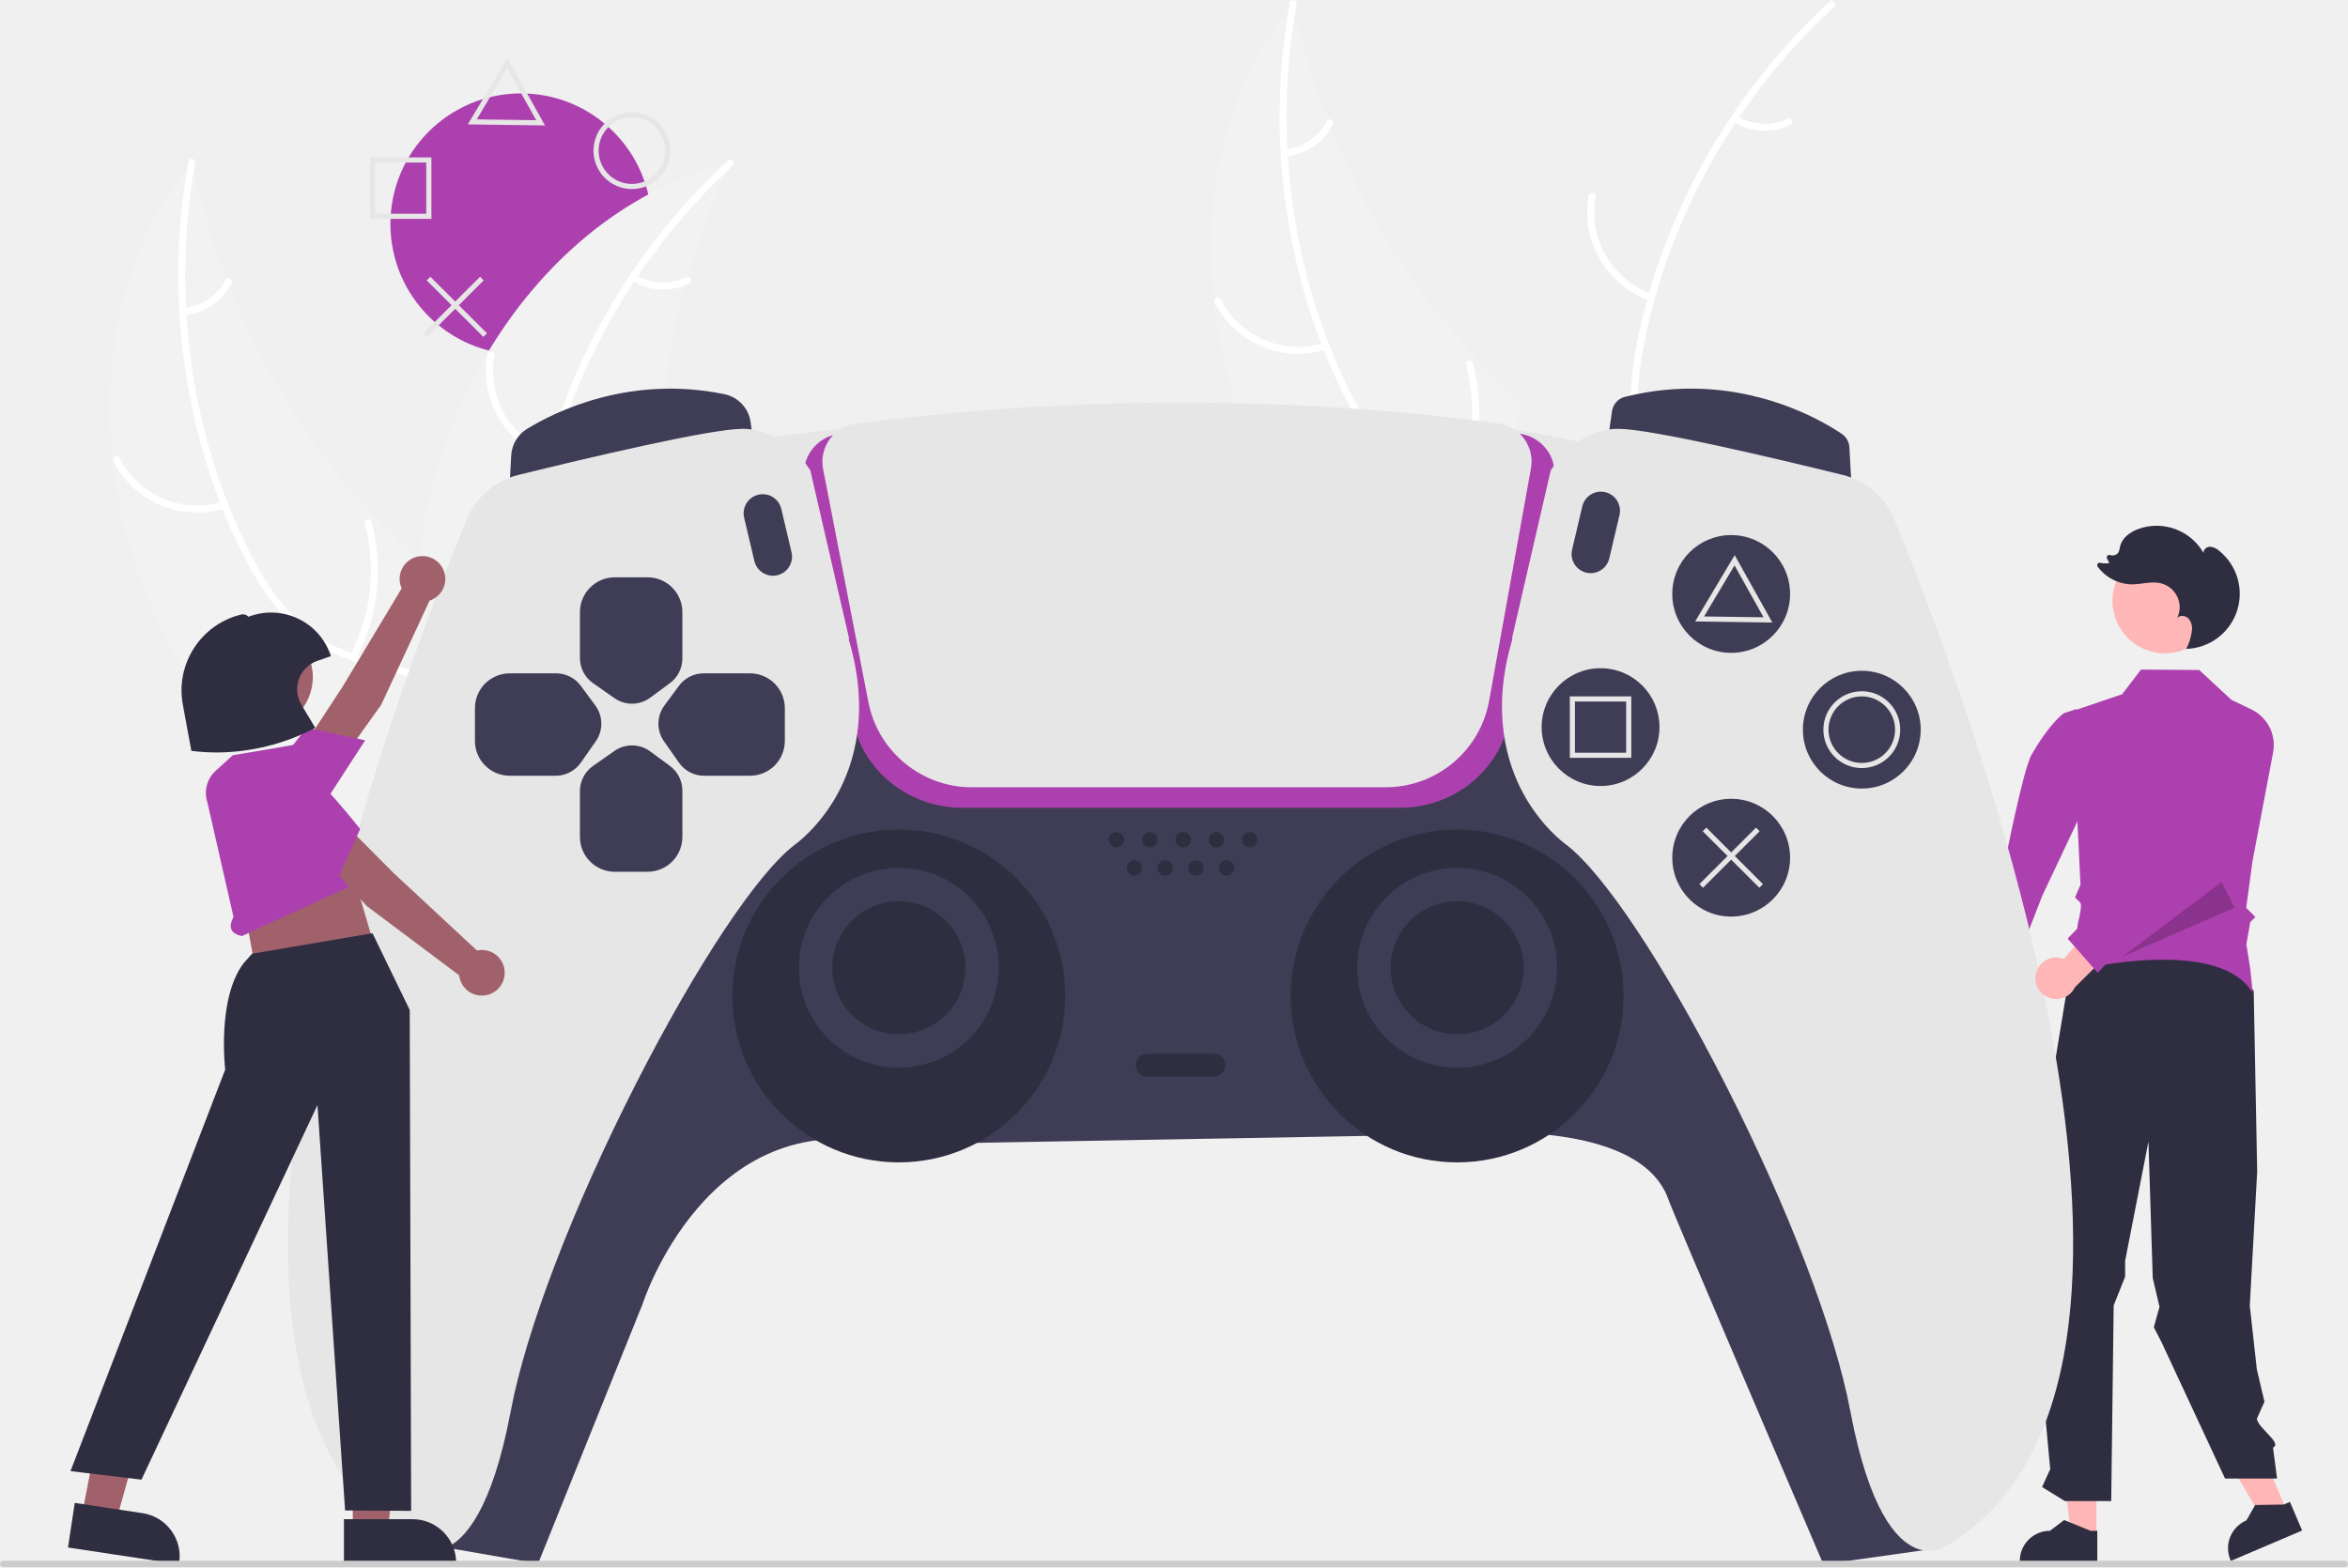
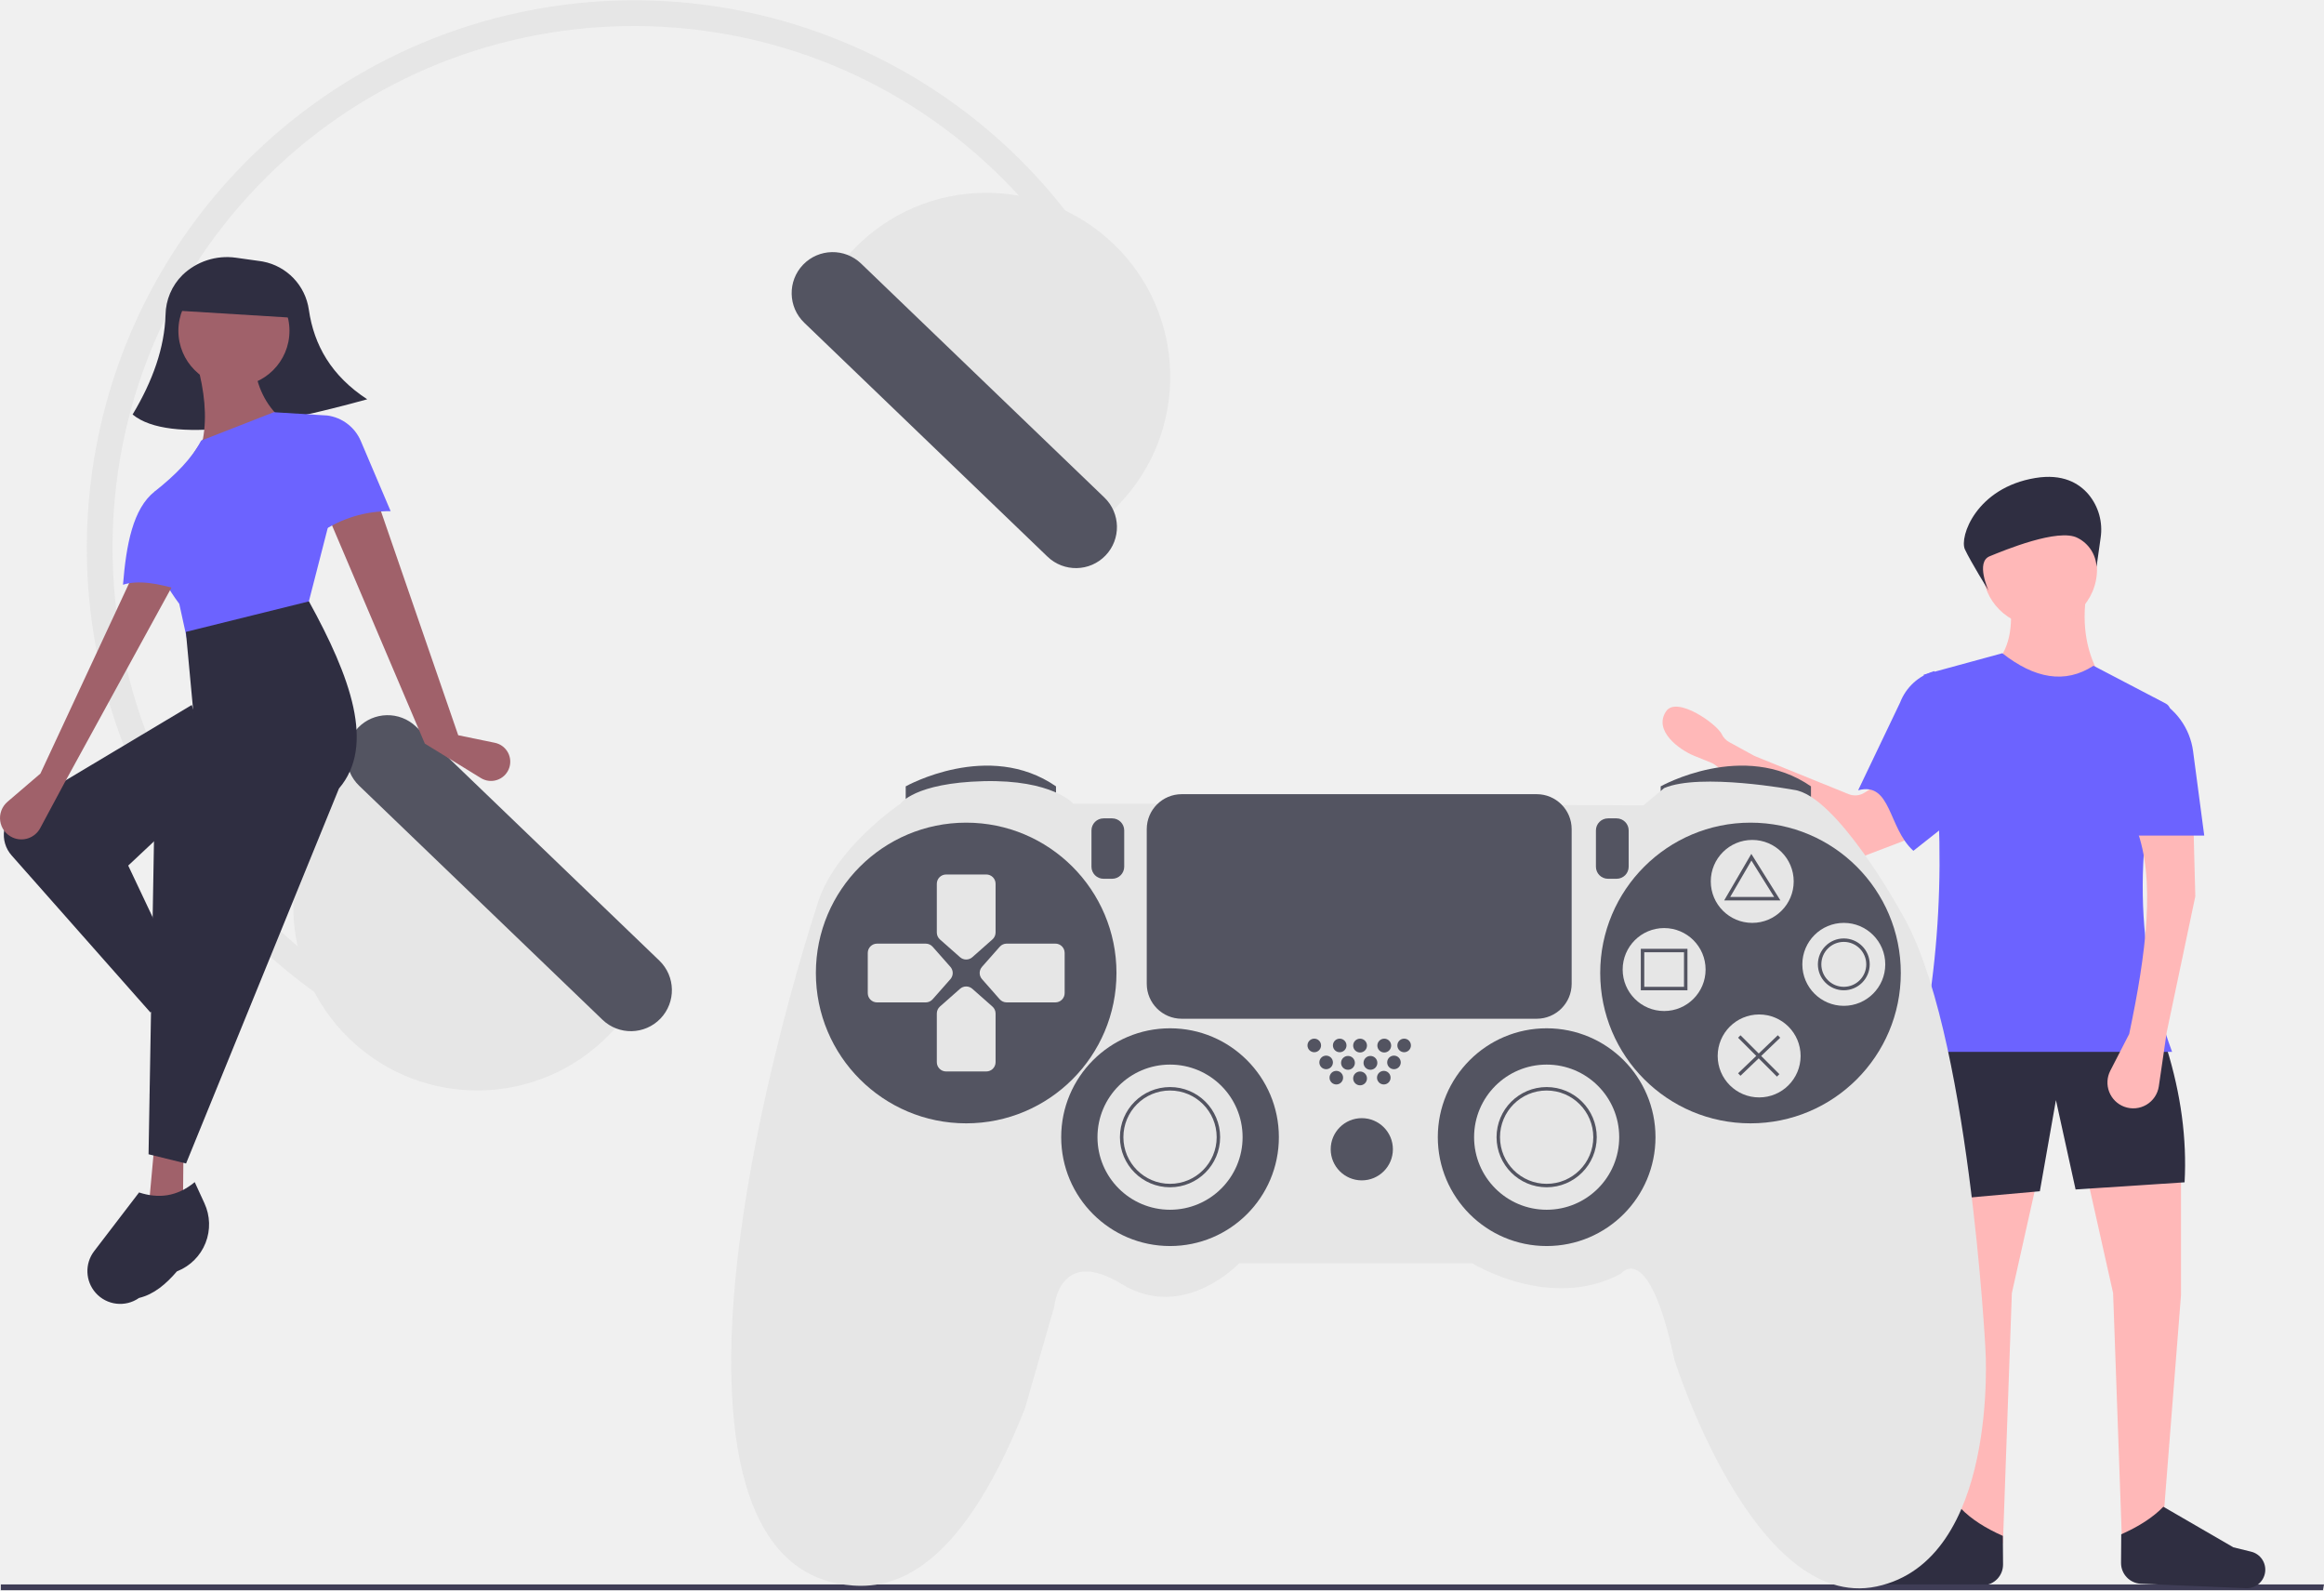
- <svg xmlns="http://www.w3.org/2000/svg" id="bb8a55da-36b7-4070-be8a-1e4e62c87f0e" data-name="Layer 1" width="916.775" height="612.055" viewBox="0 0 916.775 612.055">
-   <polygon points="893.363 591.2 884.309 595.057 865.118 561.972 878.481 556.278 893.363 591.2" fill="#ffb6b6" />
-   <polygon points="818.545 599.767 808.704 599.766 804.022 561.806 818.547 561.806 818.545 599.767" fill="#ffb6b6" />
-   <path d="M960.504,754.006,930.24,754.005v-.383a11.78,11.78,0,0,1,11.78-11.779h.001l5.528-4.194,10.314,4.195,2.642 0Z" transform="translate(-141.6125 -143.9725)" fill="#2f2e41" />
-   <path d="M1040.481,741.744l-27.841,11.865-.15-.352a11.78,11.78,0,0,1,6.218-15.455l.001-0,3.441-6.026,11.133-.185,2.43-1.036Z" transform="translate(-141.6125 -143.9725)" fill="#2f2e41" />
-   <path d="M950.504,519.075l-14.957,91.075,4.071,13.572-5.341,9.612,7.844,84.415-3.184,7.01,8.896,5.487h18.102l.961-76.421,4.472-11.22V636.42l9.103-46.6,1.676,53.304,2.648,11.238-2.224,8.001,2.906,5.606,24.906,53.48h20.299l-1.57-12.094h0c3.637-1.841-5.46-7.223-6.334-11.204l2.989-6.725-2.989-12.703-2.741-24.822,2.89-52.395-1.36-70.556c-6.815-9.137-14.376-16.184-23.746-18.158Z" transform="translate(-141.6125 -143.9725)" fill="#2f2e41" />
-   <circle id="e3f68381-4551-4dde-a951-c654c55667ae" data-name="ab6171fa-7d69-4734-b81c-8dff60f9761b" cx="845.316" cy="234.649" r="20.513" fill="#ffb6b6" />
-   <path d="M902.352,540.594a8.072,8.072,0,0,1,7.543-9.814l8.263-27.471,9.553,11.444-9.312,24.332a8.116,8.116,0,0,1-16.048,1.509Z" transform="translate(-141.6125 -143.9725)" fill="#ffb6b6" />
-   <path id="eb9b57ee-86ab-410d-b03f-f9f5ae1c3330" data-name="f348f81f-b961-4ae4-bc6b-758f6acfb12a" d="M955.956,427.68l-3.703-6.766-4.772,1.593s-5.268,3.399-12.645,16.233c-3.412,5.936-10.787,43.997-10.787,43.997L906.81,528.384l17.575,2.971,14.664-37.618,17-36Z" transform="translate(-141.6125 -143.9725)" fill="#ad40af" />
-   <path d="M986.168,518.788c14.443,0,29.016,2.844,34.984,13.01-.156-2.21-.547-6.043-.953-9.56l-1.493-9.449,1.513-8.664,2-2-3.582-3.582,2.443-18.084,8.065-42.603A15.471,15.471,0,0,0,1020.62,421.034l-7.749-3.726-12.561-11.651-22.722-.17-7.413,9.637-19.514,6.628,3.275,67.761-2.147,5.01c.481.442,1.497,1.386,2.046,1.995.778.86-.213,5.291-.873,7.854l-.907,6.831,2.855,2.04-3.711,4.384-.742,5.565C954.144,522.32,970.076,518.788,986.168,518.788Z" transform="translate(-141.6125 -143.9725)" fill="#ad40af" />
-   <path d="M992.176,398.13q.131-.289.262-.581c-.034.001-.067.006-.1.007Z" transform="translate(-141.6125 -143.9725)" fill="#2f2e41" />
-   <path d="M1008.012,359.041a5.71,5.71,0,0,0-3.577-1.546c-1.326.043-2.672,1.241-2.397,2.539A21.08,21.08,0,0,0,976.67,350.521c-3.297,1.163-6.53,3.49-7.287,6.903a6.217,6.217,0,0,1-.783,2.548,2.909,2.909,0,0,1-3.096.784l-.033-.01a.969.969,0,0,0-1.171,1.368l.933,1.74a7.475,7.475,0,0,1-3.561-.076.968.968,0,0,0-1.028,1.507,16.879,16.879,0,0,0,13.459,6.918c3.727-.023,7.493-1.307,11.12-.45a9.659,9.659,0,0,1,6.497,13.56c1.114-1.219,3.268-.93,4.408.265a6.046,6.046,0,0,1,1.32,4.626,21.465,21.465,0,0,1-2.204,7.205,21.54,21.54,0,0,0,12.768-38.37Z" transform="translate(-141.6125 -143.9725)" fill="#2f2e41" />
-   <circle cx="203.437" cy="87.481" r="51" fill="#ad40af" />
-   <path d="M201.709,383.163c-25.59-56.603-24.647-128.351,15.068-176.115A286.207,286.207,0,0,0,319.216,374.734c20.447,16.145,44.87,31.973,50.455,57.42,3.476,15.834-1.451,32.581-9.968,46.373-8.518,13.793-20.39,25.139-32.127,36.32l-1.317,3.826C275.186,483.313,227.299,439.767,201.709,383.163Z" transform="translate(-141.6125 -143.9725)" fill="#f2f2f2" />
-   <path d="M217.882,207.738c-9.14,50.048-2.35,103.341,19.866,149.194,4.803,9.913,10.538,19.552,18.216,27.525,7.682,7.977,16.866,12.998,27.432,16.083,9.659,2.82,19.866,4.586,28.672,9.706,9.281,5.396,15.041,14.45,17.285,24.832,2.745,12.703.763,25.636-1.616,38.215-2.641,13.967-5.605,28.432-1.778,42.473.464,1.701-2.203,2.321-2.666.623-6.658-24.428,6.287-48.521,4.478-73.08-.844-11.46-5.147-22.735-14.974-29.375-8.593-5.806-19.116-7.637-28.921-10.408-10.295-2.91-19.541-7.354-27.409-14.726-8.048-7.541-14.172-16.976-19.207-26.723-11.356-21.982-18.842-46.201-22.802-70.586a248.968,248.968,0,0,1,.809-84.56c.316-1.729,2.93-.909,2.616.808Z" transform="translate(-141.6125 -143.9725)" fill="#fff" />
-   <path d="M229.741,342.409A36.702,36.702,0,0,1,185.858,324.161c-.796-1.571,1.608-2.882,2.405-1.309a33.986,33.986,0,0,0,40.855,16.891c1.675-.546,2.288,2.124.623,2.666Z" transform="translate(-141.6125 -143.9725)" fill="#fff" />
-   <path d="M278.311,399.756a70.741,70.741,0,0,0,5.722-51.235c-.458-1.703,2.209-2.323,2.666-.623a73.581,73.581,0,0,1-6.063,53.303c-.826,1.56-3.147.106-2.325-1.445Z" transform="translate(-141.6125 -143.9725)" fill="#fff" />
-   <path d="M213.423,264.354a20.775,20.775,0,0,0,16.281-11.115c.806-1.57,3.126-.114,2.325,1.445a23.28,23.28,0,0,1-17.984,12.336,1.415,1.415,0,0,1-1.644-1.022,1.376,1.376,0,0,1,1.022-1.644Z" transform="translate(-141.6125 -143.9725)" fill="#fff" />
-   <path d="M427.099,207.602c-.475.994-.951,1.989-1.415,3.003a273.598,273.598,0,0,0-15.618,41.543c-.332,1.097-.653,2.213-.953,3.317a288.435,288.435,0,0,0-8.762,105.831,280.106,280.106,0,0,0,7.598,41.875c4.961,18.983,11.849,39.171,10.295,58.126a48.054,48.054,0,0,1-.786,5.895l-86.43,52.791c-.257.021-.502.063-.76.085l-3.354,2.266c-.235-.696-.463-1.423-.698-2.119-.138-.403-.256-.818-.394-1.221-.086-.273-.171-.546-.264-.787-.029-.091-.057-.182-.074-.253-.093-.241-.154-.475-.235-.696q-1.933-6.089-3.786-12.227c-.012-.02-.012-.02-.005-.051-9.337-31.202-16.151-63.457-17.852-95.721-.051-.971-.115-1.961-.126-2.955a267.285,267.285,0,0,1,1.507-43.592,236.291,236.291,0,0,1,4.046-23.564,196.492,196.492,0,0,1,22.763-57.063c21.002-35.301,53.061-63.492,92.296-73.73C425.098,208.094,426.084,207.844,427.099,207.602Z" transform="translate(-141.6125 -143.9725)" fill="#f2f2f2" />
-   <path d="M427.575,208.818c-37.43,34.458-64.095,81.097-73.964,131.084-2.134,10.807-3.358,21.956-2.027,32.945,1.331,10.994,5.641,20.533,12.22,29.357,6.014,8.067,13.101,15.623,17.049,25.012,4.162,9.896,3.31,20.593-1.149,30.234-5.456,11.796-14.826,20.928-24.298,29.54-10.518,9.562-21.594,19.327-26.992,32.842-.654,1.637-3.157.527-2.504-1.108,9.391-23.513,34.233-34.956,47.575-55.655,6.226-9.659,9.578-21.252,5.73-32.469-3.365-9.809-10.666-17.607-16.826-25.723-6.468-8.522-11.175-17.637-13.018-28.26-1.885-10.867-1.095-22.087.753-32.901,4.168-24.389,12.772-48.233,24.291-70.088a248.968,248.968,0,0,1,51.557-67.03c1.293-1.19,2.887,1.038,1.602,2.22Z" transform="translate(-141.6125 -143.9725)" fill="#fff" />
-   <path d="M355.962,323.484A36.702,36.702,0,0,1,331.911,282.494c.31-1.734,3.019-1.333,2.709.403a33.986,33.986,0,0,0,22.451,38.084c1.666.573.548,3.073-1.108,2.504Z" transform="translate(-141.6125 -143.9725)" fill="#fff" />
-   <path d="M360.216,398.515A70.741,70.741,0,0,0,395.632,361.052c.66-1.635,3.163-.525,2.504,1.108a73.581,73.581,0,0,1-36.933,38.909c-1.599.748-2.577-1.81-.987-2.554Z" transform="translate(-141.6125 -143.9725)" fill="#fff" />
-   <path d="M389.928,251.337a20.775,20.775,0,0,0,19.691.927c1.589-.768,2.565,1.791.987,2.554a23.28,23.28,0,0,1-21.786-.977,1.415,1.415,0,0,1-.698-1.806,1.376,1.376,0,0,1,1.806-.698Z" transform="translate(-141.6125 -143.9725)" fill="#fff" />
-   <path d="M631.709,321.163c-25.59-56.603-24.647-128.351,15.068-176.115A286.207,286.207,0,0,0,749.216,312.734c20.447,16.145,44.87,31.973,50.455,57.42,3.476,15.834-1.451,32.581-9.968,46.373-8.518,13.793-20.39,25.139-32.127,36.32l-1.317,3.826C705.186,421.313,657.299,377.767,631.709,321.163Z" transform="translate(-141.6125 -143.9725)" fill="#f2f2f2" />
-   <path d="M647.882,145.738c-9.14,50.048-2.35,103.341,19.866,149.194,4.803,9.913,10.538,19.552,18.216,27.525,7.682,7.977,16.866,12.998,27.432,16.083,9.659,2.82,19.866,4.586,28.672,9.706,9.281,5.396,15.041,14.45,17.285,24.832,2.745,12.703.763,25.636-1.616,38.215-2.641,13.967-5.605,28.432-1.778,42.473.464,1.701-2.203,2.321-2.666.623-6.658-24.428,6.287-48.521,4.478-73.08-.844-11.46-5.147-22.735-14.974-29.375-8.593-5.806-19.116-7.637-28.921-10.408-10.295-2.91-19.541-7.354-27.409-14.726-8.048-7.541-14.172-16.976-19.207-26.723-11.356-21.982-18.842-46.201-22.802-70.586a248.968,248.968,0,0,1,.809-84.56c.316-1.729,2.93-.909,2.616.808Z" transform="translate(-141.6125 -143.9725)" fill="#fff" />
-   <path d="M659.741,280.409A36.702,36.702,0,0,1,615.858,262.161c-.796-1.571,1.608-2.882,2.405-1.309a33.986,33.986,0,0,0,40.855,16.891c1.675-.546,2.288,2.124.623,2.666Z" transform="translate(-141.6125 -143.9725)" fill="#fff" />
-   <path d="M708.311,337.756a70.741,70.741,0,0,0,5.722-51.235c-.458-1.703,2.209-2.323,2.666-.623a73.581,73.581,0,0,1-6.063,53.303c-.826,1.56-3.147.106-2.325-1.445Z" transform="translate(-141.6125 -143.9725)" fill="#fff" />
-   <path d="M643.423,202.354a20.775,20.775,0,0,0,16.281-11.115c.806-1.57,3.126-.114,2.325,1.445a23.28,23.28,0,0,1-17.984,12.336,1.415,1.415,0,0,1-1.644-1.022,1.376,1.376,0,0,1,1.022-1.644Z" transform="translate(-141.6125 -143.9725)" fill="#fff" />
-   <path d="M857.099,145.602c-.475.994-.951,1.989-1.415,3.003a273.598,273.598,0,0,0-15.618,41.543c-.332,1.097-.653,2.213-.953,3.317a288.435,288.435,0,0,0-8.762,105.831,280.106,280.106,0,0,0,7.598,41.875c4.961,18.983,11.849,39.171,10.295,58.126a48.054,48.054,0,0,1-.786,5.895l-86.43,52.791c-.257.021-.502.063-.76.085l-3.354,2.266c-.235-.696-.463-1.423-.698-2.119-.138-.403-.256-.818-.394-1.221-.086-.273-.171-.546-.264-.787-.029-.091-.057-.182-.074-.253-.093-.241-.154-.475-.235-.696q-1.933-6.089-3.786-12.227c-.012-.02-.012-.02-.005-.051-9.337-31.202-16.151-63.457-17.852-95.721-.051-.971-.115-1.961-.126-2.955a267.285,267.285,0,0,1,1.507-43.592,236.291,236.291,0,0,1,4.046-23.564,196.492,196.492,0,0,1,22.763-57.063c21.002-35.301,53.061-63.492,92.296-73.73C855.098,146.094,856.083,145.844,857.099,145.602Z" transform="translate(-141.6125 -143.9725)" fill="#f0f0f0" />
-   <path d="M857.575,146.818c-37.43,34.458-64.095,81.097-73.964,131.084-2.134,10.807-3.358,21.956-2.027,32.945,1.331,10.994,5.641,20.533,12.22,29.357,6.014,8.067,13.101,15.623,17.049,25.012,4.162,9.896,3.31,20.593-1.149,30.234-5.456,11.796-14.826,20.928-24.298,29.54-10.518,9.562-21.594,19.327-26.992,32.842-.654,1.637-3.157.527-2.504-1.108,9.391-23.513,34.233-34.956,47.575-55.655,6.226-9.659,9.578-21.252,5.73-32.469-3.365-9.809-10.666-17.607-16.826-25.723-6.468-8.522-11.175-17.637-13.018-28.26-1.885-10.867-1.095-22.087.753-32.901,4.168-24.389,12.772-48.233,24.291-70.088a248.968,248.968,0,0,1,51.557-67.03c1.293-1.19,2.887,1.038,1.602,2.22Z" transform="translate(-141.6125 -143.9725)" fill="#fff" />
-   <path d="M785.962,261.484A36.702,36.702,0,0,1,761.911,220.494c.31-1.734,3.019-1.333,2.709.403a33.986,33.986,0,0,0,22.451,38.084c1.666.573.548,3.073-1.108,2.504Z" transform="translate(-141.6125 -143.9725)" fill="#fff" />
-   <path d="M790.216,336.515A70.741,70.741,0,0,0,825.632,299.052c.66-1.635,3.163-.525,2.504,1.108a73.581,73.581,0,0,1-36.933,38.909c-1.599.748-2.577-1.81-.987-2.554Z" transform="translate(-141.6125 -143.9725)" fill="#fff" />
-   <path d="M819.928,189.337a20.775,20.775,0,0,0,19.691.927c1.589-.768,2.565,1.791.987,2.554a23.28,23.28,0,0,1-21.786-.977,1.415,1.415,0,0,1-.698-1.806,1.376,1.376,0,0,1,1.806-.698Z" transform="translate(-141.6125 -143.9725)" fill="#fff" />
-   <path d="M305.549,740.954l9.447,7.316,36.729,6.373L392.549,653.162s25-78.209,95-62.209l225-4s69.083-7.08,80.5,25.5c2.162,6.171,60.5,142.5,60.5,142.5l40.902-5.773-4.902-116.227-97.146-225.5-168.854-10.543-174,12.043Z" transform="translate(-141.6125 -143.9725)" fill="#3f3d56" />
-   <circle cx="350.937" cy="388.981" r="65" fill="#2f2e41" />
-   <circle cx="568.937" cy="388.981" r="65" fill="#2f2e41" />
-   <path d="M416.549,319.954l26.763-5.248s201.504-28.752,328.87,5.248l-9.634,27-337-2Z" transform="translate(-141.6125 -143.9725)" fill="#e6e6e6" />
-   <path d="M688.238,459.454H517.229c-20.764,0-38.709-14.377-42.67-34.187l-18.715-93.604a14.991,14.991,0,0,1,2.59-11.824,15.938,15.938,0,0,1,10.949-6.432c90.192-11.195,179.502-11.214,265.45-.058a15.699,15.699,0,0,1,10.79,6.352,15.013,15.013,0,0,1,2.671,11.672l-17.276,93.317C727.29,444.833,709.298,459.454,688.238,459.454Z" transform="translate(-141.6125 -143.9725)" fill="#ad40af" />
-   <path d="M340.479,335.193l.745-13.395a12.935,12.935,0,0,1,6.149-10.306c10.797-6.624,39.923-21.208,77.092-13.563a12.977,12.977,0,0,1,10.212,10.846l.995,6.97Z" transform="translate(-141.6125 -143.9725)" fill="#3f3d56" />
-   <path d="M864.62,335.193l-95.193-19.448,1.599-11.197A6.692,6.692,0,0,1,776.036,298.978c42.865-10.757,75.676,8.346,84.711,14.458a6.761,6.761,0,0,1,2.952,5.197Z" transform="translate(-141.6125 -143.9725)" fill="#3f3d56" />
-   <path d="M310.254,749.689a11.995,11.995,0,0,1-6.492-1.826c-25.489-14.884-41.379-42.159-47.194-81.046-4.803-32.121-2.797-72.438,5.961-119.833C278.058,462.957,310.605,378.968,323.877,346.758a29.376,29.376,0,0,1,20.071-17.284c27.362-6.73,75.127-18.02,87.601-18.02,17.095,0,26.344,16.092,26.436,16.255l.051.133,15.013,65.101v.939c8.282,28.022,2.128,48.265-4.497,60.313-7.191,13.077-16.496,19.606-16.588,19.67-14.611,11.123-38.415,46.956-62.105,93.503-24.619,48.372-42.869,96.102-48.818,127.679-7.282,38.649-17.956,50.481-25.628,53.601A13.602,13.602,0,0,1,310.254,749.689Z" transform="translate(-141.6125 -143.9725)" fill="#e6e6e6" />
-   <path d="M682.601,451.454H521.021a41.168,41.168,0,0,1-40.345-33.262l-17.683-91.036a15.02,15.02,0,0,1,12.814-17.769c85.224-10.888,169.614-10.907,250.825-.057a15.006,15.006,0,0,1,12.741,17.543L723.051,417.63A41.065,41.065,0,0,1,682.601,451.454Z" transform="translate(-141.6125 -143.9725)" fill="#e6e6e6" />
-   <path d="M894.848,749.69a13.609,13.609,0,0,1-5.162-1.043c-7.672-3.119-18.347-14.951-25.628-53.601-5.949-31.577-24.199-79.307-48.818-127.679-23.69-46.547-47.495-82.38-62.124-93.516-.075-.051-9.379-6.58-16.57-19.657-6.625-12.048-12.779-32.291-4.497-60.313l.013-1.052L747.078,327.771l.035-.062c.092-.163,9.341-16.255,26.436-16.255,12.474,0,60.239,11.29,87.601,18.02a29.38,29.38,0,0,1,20.071,17.284h0c13.272,32.21,45.819,116.199,61.348,200.226,8.759,47.395,10.765,87.712,5.961,119.833-5.815,38.887-21.706,66.162-47.229,81.068A11.948,11.948,0,0,1,894.848,749.69Z" transform="translate(-141.6125 -143.9725)" fill="#e6e6e6" />
-   <circle cx="350.937" cy="377.981" r="39" fill="#3f3d56" />
-   <circle cx="350.937" cy="377.981" r="26" fill="#2f2e41" />
-   <circle cx="568.937" cy="377.981" r="39" fill="#3f3d56" />
-   <circle cx="568.937" cy="377.981" r="26" fill="#2f2e41" />
-   <circle cx="435.937" cy="327.981" r="3" fill="#2f2e41" />
-   <circle cx="448.937" cy="327.981" r="3" fill="#2f2e41" />
-   <circle cx="442.937" cy="338.981" r="3" fill="#2f2e41" />
-   <circle cx="454.937" cy="338.981" r="3" fill="#2f2e41" />
-   <circle cx="466.937" cy="338.981" r="3" fill="#2f2e41" />
-   <circle cx="478.937" cy="338.981" r="3" fill="#2f2e41" />
-   <circle cx="461.937" cy="327.981" r="3" fill="#2f2e41" />
-   <circle cx="474.937" cy="327.981" r="3" fill="#2f2e41" />
-   <circle cx="487.937" cy="327.981" r="3" fill="#2f2e41" />
-   <path d="M615.549,564.454h-26a4.5,4.5,0,1,1,0-9h26a4.5,4.5,0,0,1,0,9Z" transform="translate(-141.6125 -143.9725)" fill="#2f2e41" />
-   <path d="M443.393,368.84a7.464,7.464,0,0,1-7.244-5.75l-3.987-16.928a7.457,7.457,0,0,1,14.517-3.419l3.987,16.928a7.467,7.467,0,0,1-7.272,9.169Z" transform="translate(-141.6125 -143.9725)" fill="#3f3d56" />
-   <path d="M762.705,367.84a7.467,7.467,0,0,1-7.272-9.169l3.987-16.928a7.457,7.457,0,0,1,14.517,3.419l-3.987,16.928a7.464,7.464,0,0,1-7.244,5.75Z" transform="translate(-141.6125 -143.9725)" fill="#3f3d56" />
-   <path d="M388.378,418.807a11.942,11.942,0,0,1-6.858-2.164l-8.37-5.859a11.968,11.968,0,0,1-5.101-9.797V383.044a13.606,13.606,0,0,1,13.59-13.59h12.819a13.606,13.606,0,0,1,13.59,13.59v18.12a12.002,12.002,0,0,1-4.865,9.627l-7.712,5.683A11.942,11.942,0,0,1,388.378,418.807Z" transform="translate(-141.6125 -143.9725)" fill="#3f3d56" />
-   <path d="M394.459,484.454H381.64a13.606,13.606,0,0,1-13.59-13.59V452.92a11.968,11.968,0,0,1,5.101-9.797l8.37-5.859a11.95,11.95,0,0,1,13.952.17l7.712,5.683a12.002,12.002,0,0,1,4.865,9.627V470.863A13.606,13.606,0,0,1,394.459,484.454Z" transform="translate(-141.6125 -143.9725)" fill="#3f3d56" />
-   <path d="M434.459,446.954H416.516a11.968,11.968,0,0,1-9.797-5.101l-5.859-8.37a11.949,11.949,0,0,1,.17-13.952l5.683-7.712a12.002,12.002,0,0,1,9.627-4.865h18.12a13.606,13.606,0,0,1,13.59,13.59V433.363A13.606,13.606,0,0,1,434.459,446.954Z" transform="translate(-141.6125 -143.9725)" fill="#3f3d56" />
-   <path d="M358.583,446.954H340.64a13.606,13.606,0,0,1-13.59-13.59V420.544a13.606,13.606,0,0,1,13.59-13.59h18.12a12.002,12.002,0,0,1,9.627,4.865l5.683,7.712a11.949,11.949,0,0,1,.17,13.952l-5.859,8.37A11.968,11.968,0,0,1,358.583,446.954Z" transform="translate(-141.6125 -143.9725)" fill="#3f3d56" />
-   <circle cx="675.937" cy="231.981" r="23" fill="#3f3d56" />
-   <circle cx="726.937" cy="284.981" r="23" fill="#3f3d56" />
-   <circle cx="675.937" cy="334.981" r="23" fill="#3f3d56" />
-   <circle cx="624.937" cy="283.981" r="23" fill="#3f3d56" />
-   <path d="M868.549,443.954a15,15,0,1,1,15-15A15.017,15.017,0,0,1,868.549,443.954Zm0-28a13,13,0,1,0,13,13A13.014,13.014,0,0,0,868.549,415.954Z" transform="translate(-141.6125 -143.9725)" fill="#e6e6e6" />
-   <path d="M833.621,387.113l-30.145-.426,15.442-25.893Zm-26.652-2.377,23.217.329-11.324-20.27Z" transform="translate(-141.6125 -143.9725)" fill="#e6e6e6" />
-   <path d="M778.549,439.954h-24v-24h24Zm-22-2h20v-20h-20Z" transform="translate(-141.6125 -143.9725)" fill="#e6e6e6" />
-   <polygon points="688.348 345.307 677.353 334.333 687.049 324.655 685.635 323.239 675.937 332.919 666.238 323.239 664.825 324.655 674.521 334.333 663.526 345.307 664.939 346.723 675.937 335.746 686.935 346.723 688.348 345.307" fill="#e6e6e6" />
-   <path d="M388.344,217.812a15,15,0,1,1,15-15A15.017,15.017,0,0,1,388.344,217.812Zm0-28a13,13,0,1,0,13,13A13.014,13.014,0,0,0,388.344,189.812Z" transform="translate(-141.6125 -143.9725)" fill="#e6e6e6" />
-   <path d="M354.417,192.972l-30.145-.426,15.442-25.893Zm-26.652-2.377,23.217.329-11.324-20.27Z" transform="translate(-141.6125 -143.9725)" fill="#e6e6e6" />
-   <path d="M310.049,229.454h-24v-24h24Zm-22-2h20v-20h-20Z" transform="translate(-141.6125 -143.9725)" fill="#e6e6e6" />
-   <polygon points="190.143 130.165 179.148 119.191 188.844 109.514 187.431 108.098 177.732 117.778 168.033 108.098 166.62 109.514 176.316 119.191 165.321 130.165 166.734 131.581 177.732 120.604 188.73 131.581 190.143 130.165" fill="#e6e6e6" />
-   <polygon points="867.437 344.481 828.622 373.694 872.437 354.481 867.437 344.481" opacity="0.2" />
-   <polygon points="149.437 380.481 100.437 382.481 94.437 349.481 136.437 336.481 149.437 380.481" fill="#a0616a" />
-   <path d="M273.034,443.577l-10.929-11.128,13.401-20.49,22.936-38.179a8.926,8.926,0,1,1,10.904,4.78l-18.932,40.759Z" transform="translate(-141.6125 -143.9725)" fill="#a0616a" />
-   <path d="M260.927,468.982a12.317,12.317,0,0,1-12.152,5.502,11.515,11.515,0,0,1-9.675-8.11,10.979,10.979,0,0,1,1.21-9.166c7.311-12.325,20.796-28.602,20.931-28.765l.215-.259,22.743,4.927Z" transform="translate(-141.6125 -143.9725)" fill="#ad40af" />
-   <polygon points="137.758 597.772 151.347 597.771 157.811 545.356 137.755 545.357 137.758 597.772" fill="#a0616a" />
-   <path d="M275.904,737.308l26.762-.001h.001a17.056,17.056,0,0,1,17.055,17.055v.554l-43.817.002Z" transform="translate(-141.6125 -143.9725)" fill="#2f2e41" />
-   <polygon points="31.948 591.89 45.384 593.92 59.612 543.061 41.998 540.063 31.948 591.89" fill="#a0616a" />
-   <path d="M170.796,730.957l26.461,4.0.001 0a17.056,17.056,0,0,1,14.314,19.412l-.083.548-43.325-6.549Z" transform="translate(-141.6125 -143.9725)" fill="#2f2e41" />
-   <path d="M240.049,516.454l47-8L301.592,538.43l.554,195.637-25.795-.161-10.783-158.344L196.845,721.874l-27.711-3.325L229.544,561.707s-3.325-27.711,7.205-41.566Z" transform="translate(-141.6125 -143.9725)" fill="#2f2e41" />
-   <path d="M222.601,457.395a11.744,11.744,0,0,1,3.239-12.395l6.68-6.071,18.831-3.173,11.774-2.14,18.925,54.838-45.963,21.117c-4.034-.871-5.645-3.077-3.298-7.465Z" transform="translate(-141.6125 -143.9725)" fill="#ad40af" />
-   <path d="M264.784,475.898l13.148-8.391,17.275,17.349L327.816,515.194a8.926,8.926,0,1,1-6.933,9.679l-35.962-26.953Z" transform="translate(-141.6125 -143.9725)" fill="#a0616a" />
-   <path d="M242.432,458.797a12.315,12.315,0,0,1-2.869-13.026,11.521,11.521,0,0,1,9.936-7.788,10.979,10.979,0,0,1,8.718,3.08c10.546,9.702,23.682,26.263,23.813,26.428l.209.264-9.525,21.232Z" transform="translate(-141.6125 -143.9725)" fill="#ad40af" />
-   <circle cx="101.474" cy="264.44" r="20.671" fill="#a0616a" />
-   <path d="M226.351,437.861a79.196,79.196,0,0,1-9.59-.585l-.436-.053L212.995,419.147a30.496,30.496,0,0,1,22.79-35.161,2.834,2.834,0,0,1,2.822.874l.794-.277a24.518,24.518,0,0,1,31.224,15.079l.197.565-5.299,1.848a11.766,11.766,0,0,0-6.212,17.168l5.418,9.02-.577.289A83.749,83.749,0,0,1,226.351,437.861Z" transform="translate(-141.6125 -143.9725)" fill="#2f2e41" />
-   <path d="M936.509,524.362a8.072,8.072,0,0,1,10.904-5.858l18.8-21.667,4.021,14.354-18.469,18.375a8.116,8.116,0,0,1-15.256-5.204Z" transform="translate(-141.6125 -143.9725)" fill="#ffb6b6" />
-   <path id="fb39b7b9-f69c-40b6-9f40-8573a72b247d" data-name="f348f81f-b961-4ae4-bc6b-758f6acfb12a" d="M1020.4,429.103l7.702-.416,1.16,4.896s-.114,6.269-7.137,19.299-61.434,71.045-61.434,71.045l-11.784-13.373,29.126-30L995.672,449.109Z" transform="translate(-141.6125 -143.9725)" fill="#ad40af" />
-   <path id="b116d6b4-a736-490c-92f3-c8fac06531ff" data-name="Path 2960" d="M142.86,756.028h914.281a1.247,1.247,0,0,0,0-2.494h-914.281a1.247,1.247,0,1,0,0,2.494Z" transform="translate(-141.6125 -143.9725)" fill="#ccc" />
+ <svg xmlns="http://www.w3.org/2000/svg" data-name="Layer 1" width="883.272" height="604.198" viewBox="0 0 883.272 604.198">
+   <path d="M916.662,400.177q18.262,19.152,40.749,6.112c-6.291-10.082-7.789-21.048-6.112-32.599H922.095C923.389,383.841,923.041,393.293,916.662,400.177Z" transform="translate(-158.3639 -147.9008)" fill="#ffb8b8" />
+   <polygon points="806.517 586.416 822.138 578.267 828.929 492.015 828.929 446.512 792.934 445.833 803.121 491.336 806.517 586.416" fill="#ffb8b8" />
+   <polygon points="761.238 586.416 745.618 578.267 738.827 492.015 738.827 446.512 774.821 445.833 764.634 491.336 761.238 586.416" fill="#ffb8b8" />
+   <path d="M895.608,603.921l38.032-3.396,6.112-34.636,7.471,33.957,41.428-2.717c.905-16.502-1.394-33.486-6.791-50.936L890.854,544.156Z" transform="translate(-158.3639 -147.9008)" fill="#2f2e41" />
+   <path d="M856.078,473.842l-45.749-35.228a6.654,6.654,0,0,0-1.552-.891l-6.649-2.705c-5.341-2.173-15.513-9.4-10.552-16.842,4-6,19.311,4.748,21.195,8.73a6.578,6.578,0,0,0,2.789,2.951l9.297,5.095a6.654,6.654,0,0,0,.698.331l35.396,14.347a6.654,6.654,0,0,0,6.063-.547l6.417-4.069a6.654,6.654,0,0,1,10.09,4.326l2.121,10.704a6.654,6.654,0,0,1-4.157,7.511l-18.977,7.234A6.654,6.654,0,0,1,856.078,473.842Z" transform="translate(-158.3639 -147.9008)" fill="#ffb8b8" />
+   <path d="M864.576,448.175c12.666-3.397,11.336,14.299,21,23l19-15-11.005-53.281h0a19.803,19.803,0,0,0-13.049,11.949Z" transform="translate(-158.3639 -147.9008)" fill="#6c63ff" />
+   <path d="M888.137,547.552h95.76c-15.498-41.763-13.989-84.717-.793-128.488a3.263,3.263,0,0,0-1.604-3.84L954.015,400.856c-10.789,7.02-22.385,4.863-34.636-4.754l-29.882,8.15C897.631,453.109,897.862,500.962,888.137,547.552Z" transform="translate(-158.3639 -147.9008)" fill="#6c63ff" />
+   <path d="M912.082,750.268l-39.907,1.692a7.045,7.045,0,0,1-7.266-5.996h0a7.045,7.045,0,0,1,5.29-7.885l6.769-1.659,26.604-15.42c3.941,4.081,9.369,7.532,16.004,10.471l.078,10.842A7.906,7.906,0,0,1,912.082,750.268Z" transform="translate(-158.3639 -147.9008)" fill="#2f2e41" />
+   <polygon points="882.877 604.198 0.321 604.198 0.321 602.017 883.272 602.017 882.877 604.198" fill="#3f3d56" />
+   <path d="M972.07,749.662l39.907,1.692a7.045,7.045,0,0,0,7.266-5.996h0a7.045,7.045,0,0,0-5.29-7.885l-6.769-1.659-26.604-15.42c-3.941,4.081-9.369,7.532-16.004,10.471l-.078,10.842A7.906,7.906,0,0,0,972.07,749.662Z" transform="translate(-158.3639 -147.9008)" fill="#2f2e41" />
+   <circle cx="775.276" cy="216.281" r="21.733" fill="#ffb8b8" />
+   <path d="M967.598,540.76l-7.18,13.961a9.818,9.818,0,0,0,5.283,13.683h0a9.818,9.818,0,0,0,13.162-7.776l2.996-20.547L992.726,488.466l-.679-25.808H970.314C977.727,481.853,974.05,510.166,967.598,540.76Z" transform="translate(-158.3639 -147.9008)" fill="#ffb8b8" />
+   <path d="M966.918,465.375h29.203l-4.239-32.027a26.235,26.235,0,0,0-14.777-20.267h0Z" transform="translate(-158.3639 -147.9008)" fill="#6c63ff" />
+   <path d="M956.745,352.211a20.895,20.895,0,0,0-4.568-16.413c-3.708-4.388-9.923-7.979-20.234-6.285-22.497,3.696-28.985,22.425-26.781,27.135s8.96,15.628,8.96,15.628-4.958-10.808.423-13.008,26.207-10.867,33.476-6.962a13.028,13.028,0,0,1,7.165,10.975Z" transform="translate(-158.3639 -147.9008)" fill="#2f2e41" />
+   <path d="M584.773,261.764l-8.738,4.434a197.756,197.756,0,0,0-39.44-53.181c-78.782-75.738-204.492-73.262-280.23,5.52s-73.262,204.492,5.52,280.23A198.061,198.061,0,0,0,312.786,534.292l-4.274,8.816A207.991,207.991,0,1,1,584.773,261.764Z" transform="translate(-158.3639 -147.9008)" fill="#e6e6e6" />
+   <path d="M289.156,444.051A69.924,69.924,0,0,0,389.971,540.971l12.038-12.522L301.194,431.529Z" transform="translate(-158.3639 -147.9008)" fill="#e6e6e6" />
+   <path d="M294.439,424.417a15.606,15.606,0,0,0,.434,22.041l92.467,88.895a15.588,15.588,0,0,0,21.606-22.475l-92.467-88.895A15.606,15.606,0,0,0,294.439,424.417Z" transform="translate(-158.3639 -147.9008)" fill="#535461" />
+   <path d="M571.774,351.862l12.038-12.522a69.924,69.924,0,0,0-100.815-96.92l-12.038,12.522Z" transform="translate(-158.3639 -147.9008)" fill="#e6e6e6" />
+   <path d="M463.587,248.473a15.606,15.606,0,0,0,.434,22.041l92.467,88.895a15.588,15.588,0,0,0,21.606-22.475l-92.467-88.895A15.606,15.606,0,0,0,463.587,248.473Z" transform="translate(-158.3639 -147.9008)" fill="#535461" />
+   <path d="M502.593,453.907v-7.223s31.517-17.728,57.124,0v6.566Z" transform="translate(-158.3639 -147.9008)" fill="#535461" />
+   <path d="M789.529,453.907v-7.223s31.517-17.728,57.124,0v6.566Z" transform="translate(-158.3639 -147.9008)" fill="#535461" />
+   <path d="M597.144,453.251H566.284s-7.879-9.192-34.143-8.536-31.517,8.536-31.517,8.536-25.936,17.4-31.845,39.068c0,0-31.845,95.536-32.502,170.389s28.234,85.358,43.336,87.328,42.023-.657,68.287-66.974L559.061,644.322s1.97-22.981,25.608-8.536,44.649-7.879,44.649-7.879h88.641s29.547,18.385,56.468,3.94c0,0,10.506-13.789,20.355,32.83,0,0,30.204,95.864,76.823,86.015s41.366-89.955,41.366-89.955-6.238-122.457-31.845-165.792c0,0-24.623-44.977-41.038-46.947,0,0-35.457-6.566-49.245-.657l-7.879,6.566Z" transform="translate(-158.3639 -147.9008)" fill="#e6e6e6" />
+   <circle cx="367.21" cy="369.697" r="57.124" fill="#535461" />
+   <circle cx="665.308" cy="369.697" r="57.124" fill="#535461" />
+   <path d="M535.528,504.86l-7.617,6.737a3.532,3.532,0,0,1-4.668,0l-7.63-6.737a3.526,3.526,0,0,1-1.195-2.626V483.697a3.533,3.533,0,0,1,3.533-3.526h15.266a3.526,3.526,0,0,1,3.533,3.519V502.22A3.526,3.526,0,0,1,535.528,504.86Z" transform="translate(-158.3639 -147.9008)" fill="#e6e6e6" />
+   <path d="M535.528,530.329l-7.617-6.73a3.533,3.533,0,0,0-4.668,0l-7.63,6.737a3.526,3.526,0,0,0-1.195,2.626v18.516a3.526,3.526,0,0,0,3.519,3.533h15.279a3.526,3.526,0,0,0,3.533-3.519V532.969A3.526,3.526,0,0,0,535.528,530.329Z" transform="translate(-158.3639 -147.9008)" fill="#e6e6e6" />
+   <path d="M512.843,527.565l6.737-7.63a3.532,3.532,0,0,0,0-4.668l-6.737-7.63a3.533,3.533,0,0,0-2.626-1.195H491.7a3.533,3.533,0,0,0-3.526,3.533v15.266a3.526,3.526,0,0,0,3.519,3.533h18.529A3.526,3.526,0,0,0,512.843,527.565Z" transform="translate(-158.3639 -147.9008)" fill="#e6e6e6" />
+   <path d="M538.312,527.565l-6.724-7.636a3.526,3.526,0,0,1,0-4.668l6.737-7.63a3.526,3.526,0,0,1,2.626-1.195h18.516a3.526,3.526,0,0,1,3.533,3.519V525.234a3.526,3.526,0,0,1-3.519,3.533H540.958A3.526,3.526,0,0,1,538.312,527.565Z" transform="translate(-158.3639 -147.9008)" fill="#e6e6e6" />
+   <circle cx="444.69" cy="432.074" r="41.366" fill="#535461" />
+   <circle cx="587.829" cy="432.074" r="41.366" fill="#535461" />
+   <circle cx="444.69" cy="432.074" r="27.577" fill="#e6e6e6" />
+   <path d="M603.054,599.016A19.041,19.041,0,1,1,622.095,579.975,19.063,19.063,0,0,1,603.054,599.016Zm0-36.77a17.728,17.728,0,1,0,17.728,17.728A17.748,17.748,0,0,0,603.054,562.247Z" transform="translate(-158.3639 -147.9008)" fill="#535461" />
+   <circle cx="587.829" cy="432.074" r="27.577" fill="#e6e6e6" />
+   <path d="M746.193,599.016a19.041,19.041,0,1,1,19.041-19.041A19.063,19.063,0,0,1,746.193,599.016Zm0-36.77a17.728,17.728,0,1,0,17.728,17.728A17.748,17.748,0,0,0,746.193,562.247Z" transform="translate(-158.3639 -147.9008)" fill="#535461" />
+   <circle cx="517.572" cy="436.67" r="11.819" fill="#535461" />
+   <circle cx="499.509" cy="397.222" r="2.58" fill="#535461" />
+   <circle cx="509.175" cy="397.222" r="2.58" fill="#535461" />
+   <circle cx="507.888" cy="409.467" r="2.58" fill="#535461" />
+   <circle cx="516.916" cy="409.75" r="2.626" fill="#535461" />
+   <circle cx="525.931" cy="409.467" r="2.58" fill="#535461" />
+   <circle cx="504.02" cy="403.67" r="2.58" fill="#535461" />
+   <circle cx="512.32" cy="403.84" r="2.626" fill="#535461" />
+   <circle cx="520.856" cy="403.84" r="2.626" fill="#535461" />
+   <circle cx="529.798" cy="403.67" r="2.58" fill="#535461" />
+   <circle cx="516.916" cy="397.274" r="2.626" fill="#535461" />
+   <circle cx="526.108" cy="397.274" r="2.626" fill="#535461" />
+   <circle cx="533.666" cy="397.222" r="2.58" fill="#535461" />
+   <path d="M577.774,458.847a4.586,4.586,0,0,0-4.581,4.581V477.217a4.586,4.586,0,0,0,4.581,4.581h3.283a4.586,4.586,0,0,0,4.581-4.581V463.428a4.586,4.586,0,0,0-4.581-4.581Z" transform="translate(-158.3639 -147.9008)" fill="#535461" />
+   <path d="M769.502,458.847a4.586,4.586,0,0,0-4.581,4.581V477.217a4.586,4.586,0,0,0,4.581,4.581h3.283a4.586,4.586,0,0,0,4.581-4.581V463.428a4.586,4.586,0,0,0-4.581-4.581Z" transform="translate(-158.3639 -147.9008)" fill="#535461" />
+   <circle cx="665.965" cy="334.897" r="15.758" fill="#e6e6e6" />
+   <circle cx="632.478" cy="368.384" r="15.758" fill="#e6e6e6" />
+   <circle cx="700.765" cy="366.414" r="15.758" fill="#e6e6e6" />
+   <circle cx="668.591" cy="401.214" r="15.758" fill="#e6e6e6" />
+   <path d="M607.485,449.654a13.296,13.296,0,0,0-13.281,13.281v58.766a13.296,13.296,0,0,0,13.281,13.281H742.417a13.296,13.296,0,0,0,13.281-13.281V462.936A13.296,13.296,0,0,0,742.417,449.654Z" transform="translate(-158.3639 -147.9008)" fill="#535461" />
+   <path d="M835.035,490.02H813.665l10.316-17.685ZM815.951,488.707h16.713l-8.645-13.832Z" transform="translate(-158.3639 -147.9008)" fill="#535461" />
+   <path d="M799.706,524.164H781.978V508.405h17.728Zm-16.415-1.313H798.393V509.718H783.291Z" transform="translate(-158.3639 -147.9008)" fill="#535461" />
+   <path d="M859.129,524.164a9.849,9.849,0,1,1,9.849-9.849A9.86,9.86,0,0,1,859.129,524.164Zm0-18.385a8.536,8.536,0,1,0,8.536,8.536A8.546,8.546,0,0,0,859.129,505.779Z" transform="translate(-158.3639 -147.9008)" fill="#535461" />
+   <rect x="826.135" y="538.668" width="1.313" height="20.893" transform="translate(-304.4849 597.5607) rotate(-45)" fill="#535461" />
+   <rect x="816.506" y="548.294" width="20.898" height="1.313" transform="translate(-308.4265 576.0851) rotate(-43.734)" fill="#535461" />
+   <path d="M297.935,299.615c-35.851,9.884-75.108,17.324-89.175,5.781,7.702-12.822,12.144-25.459,12.521-37.867a21.772,21.772,0,0,1,6.408-15.103,24.371,24.371,0,0,1,20.328-6.606l9.304,1.306q.47.066.935.15A21.759,21.759,0,0,1,275.75,265.612C277.711,279.066,284.303,290.714,297.935,299.615Z" transform="translate(-158.3639 -147.9008)" fill="#2f2e41" />
+   <path d="M332.517,427.259l13.937,2.874a7.32,7.32,0,0,1,5.244,10.067v0a7.32,7.32,0,0,1-10.557,3.338l-21.319-13.112L283.611,345.3l18.756-5.425Z" transform="translate(-158.3639 -147.9008)" fill="#a0616a" />
+   <polygon points="74.869 391.06 64.316 394.129 56.328 377.632 64.451 373.399 74.869 391.06" fill="#a0616a" />
+   <polygon points="69.507 461.743 56.559 458.315 58.586 436.07 69.729 436.756 69.507 461.743" fill="#a0616a" />
+   <path d="M229.221,523.539l-13.714,9.025L162.763,472.904a11.756,11.756,0,0,1,2.777-17.878l65.706-39.261,10.064,28.91-34.214,32.107Z" transform="translate(-158.3639 -147.9008)" fill="#2f2e41" />
+   <path d="M240.77,554.769q-.052.067-.103.134c-.876,5.132-2.416,9.813-5.853,13.202a10.229,10.229,0,0,1-12.423,5.611h0a10.229,10.229,0,0,1-7.093-10.894l2.563-22.905c6.147-1.413,10.835-4.909,13.208-11.71L237.042,532.275A15.705,15.705,0,0,1,240.77,554.769Z" transform="translate(-158.3639 -147.9008)" fill="#2f2e41" />
+   <circle cx="88.908" cy="125.702" r="21.108" fill="#a0616a" />
+   <path d="M265.551,307.345l-33.276,27.559L229.683,323.56l5.808-8.854c1.612-8.686.571-18.265-2.199-28.426l21.71.02C255.94,294.511,259.137,301.674,265.551,307.345Z" transform="translate(-158.3639 -147.9008)" fill="#a0616a" />
+   <path d="M274.919,379.635l-44.923,13.684-3.495-15.977c-8.419-11.304-12.078-21.621-6.571-30.038l-2.772-12.671c7.951-6.26,14.203-12.665,17.636-19.31l27.639-10.8,20.319,1.25,6,20.107Z" transform="translate(-158.3639 -147.9008)" fill="#6c63ff" />
+   <path d="M306.833,342.123a46.281,46.281,0,0,0-26.823,8.218l2.742-44.57h0a16.176,16.176,0,0,1,12.744,9.701Z" transform="translate(-158.3639 -147.9008)" fill="#6c63ff" />
+   <path d="M229.081,589.981l-14.258-3.509,2.099-121.153,19.146-20.967-4.286-26.581-2.773-29.777,46.768-11.597c15.808,28.703,25.362,54.799,11.415,71.1Z" transform="translate(-158.3639 -147.9008)" fill="#2f2e41" />
+   <path d="M225.806,630.886q-.096.038-.192.075c-4.14,4.807-8.689,8.727-14.408,10.106a12.466,12.466,0,0,1-16.497-1.949v0a12.466,12.466,0,0,1-.56-15.833l17.07-22.305c7.306,2.388,14.398,1.684,21.15-3.926l3.681,8.003A19.139,19.139,0,0,1,225.806,630.886Z" transform="translate(-158.3639 -147.9008)" fill="#2f2e41" />
+   <path d="M173.72,441.832l-12.515,10.715a8.121,8.121,0,0,0,1.941,13.571h0a8.121,8.121,0,0,0,10.499-3.565l9.05-16.88,41.504-75.739-15.61-2.934Z" transform="translate(-158.3639 -147.9008)" fill="#a0616a" />
+   <path d="M226.699,372.062c-8.107-2.447-15.7-3.888-21.589-1.986,1.235-15.276,3.779-28.923,12.05-35.444l11.758,1.381Z" transform="translate(-158.3639 -147.9008)" fill="#6c63ff" />
+   <path d="M270.835,268.708l-45.145-2.778.556-9.029q23.639-15.939,45.145,2.778Z" transform="translate(-158.3639 -147.9008)" fill="#2f2e41" />
</svg>
